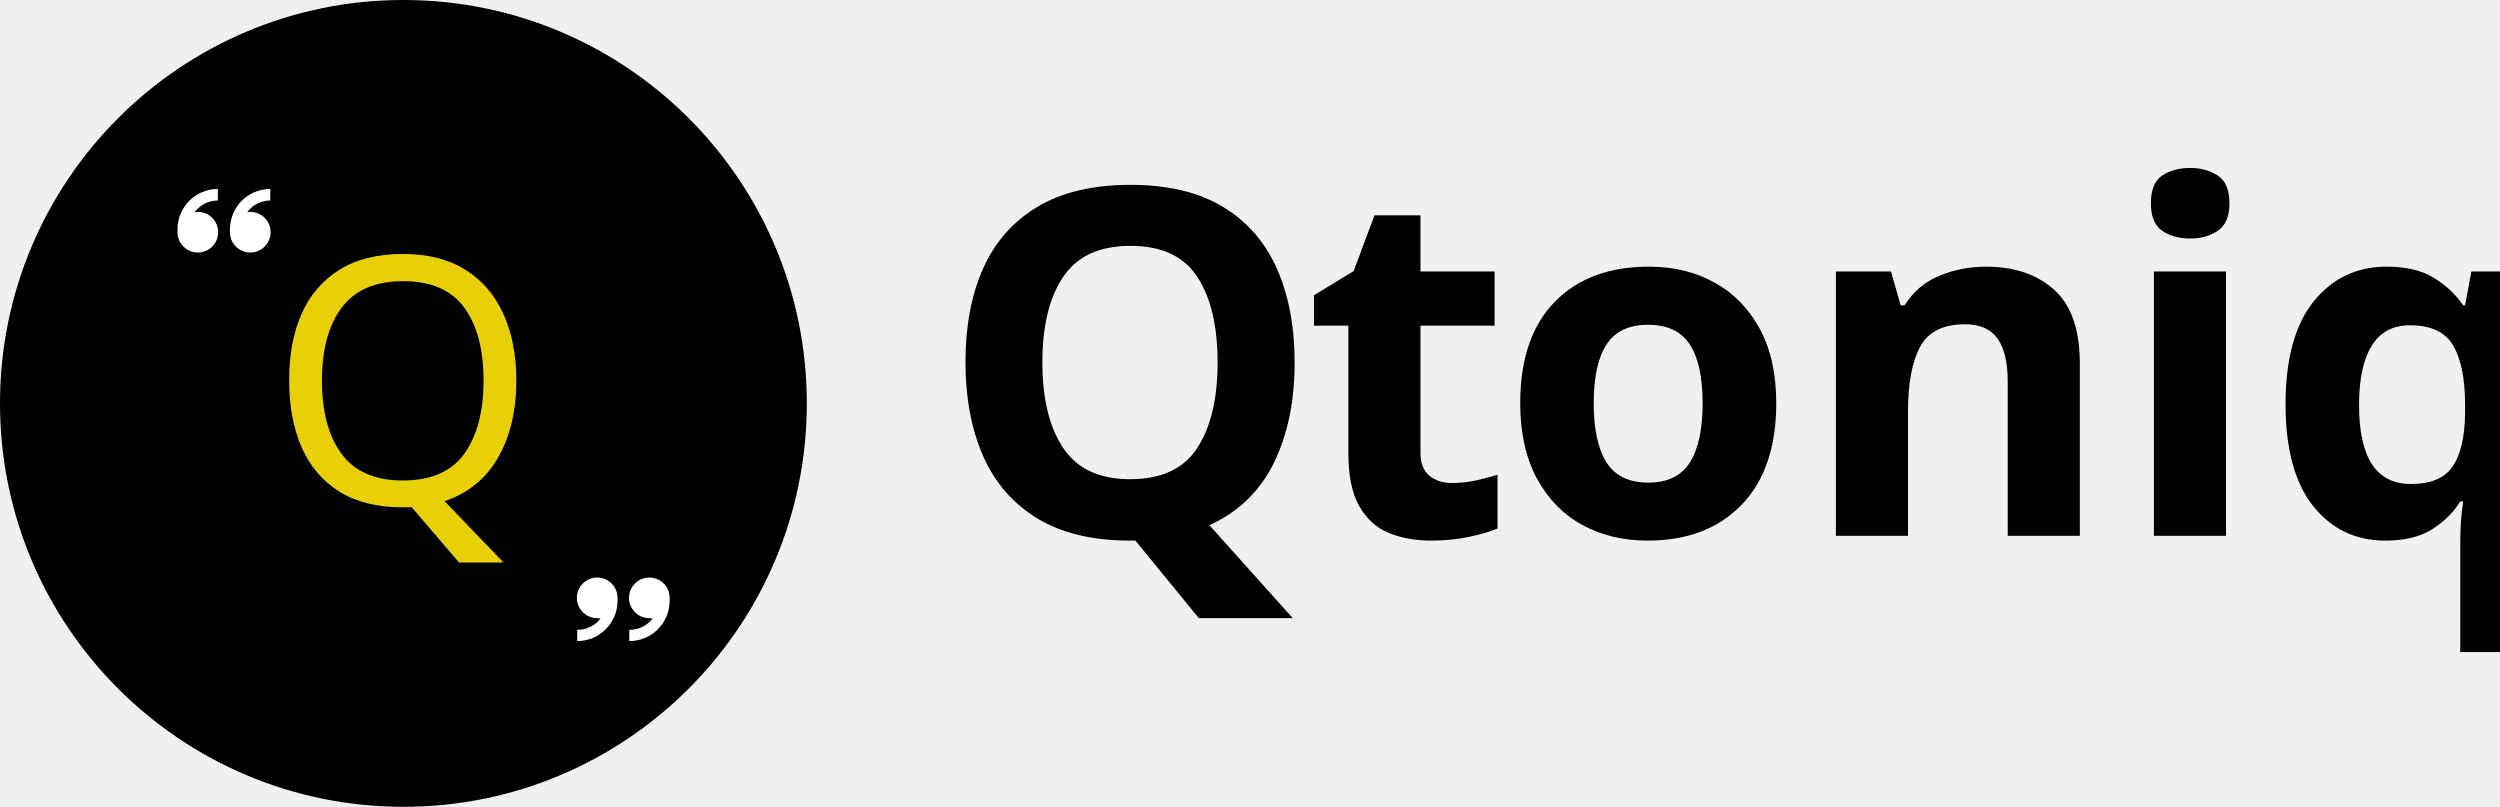
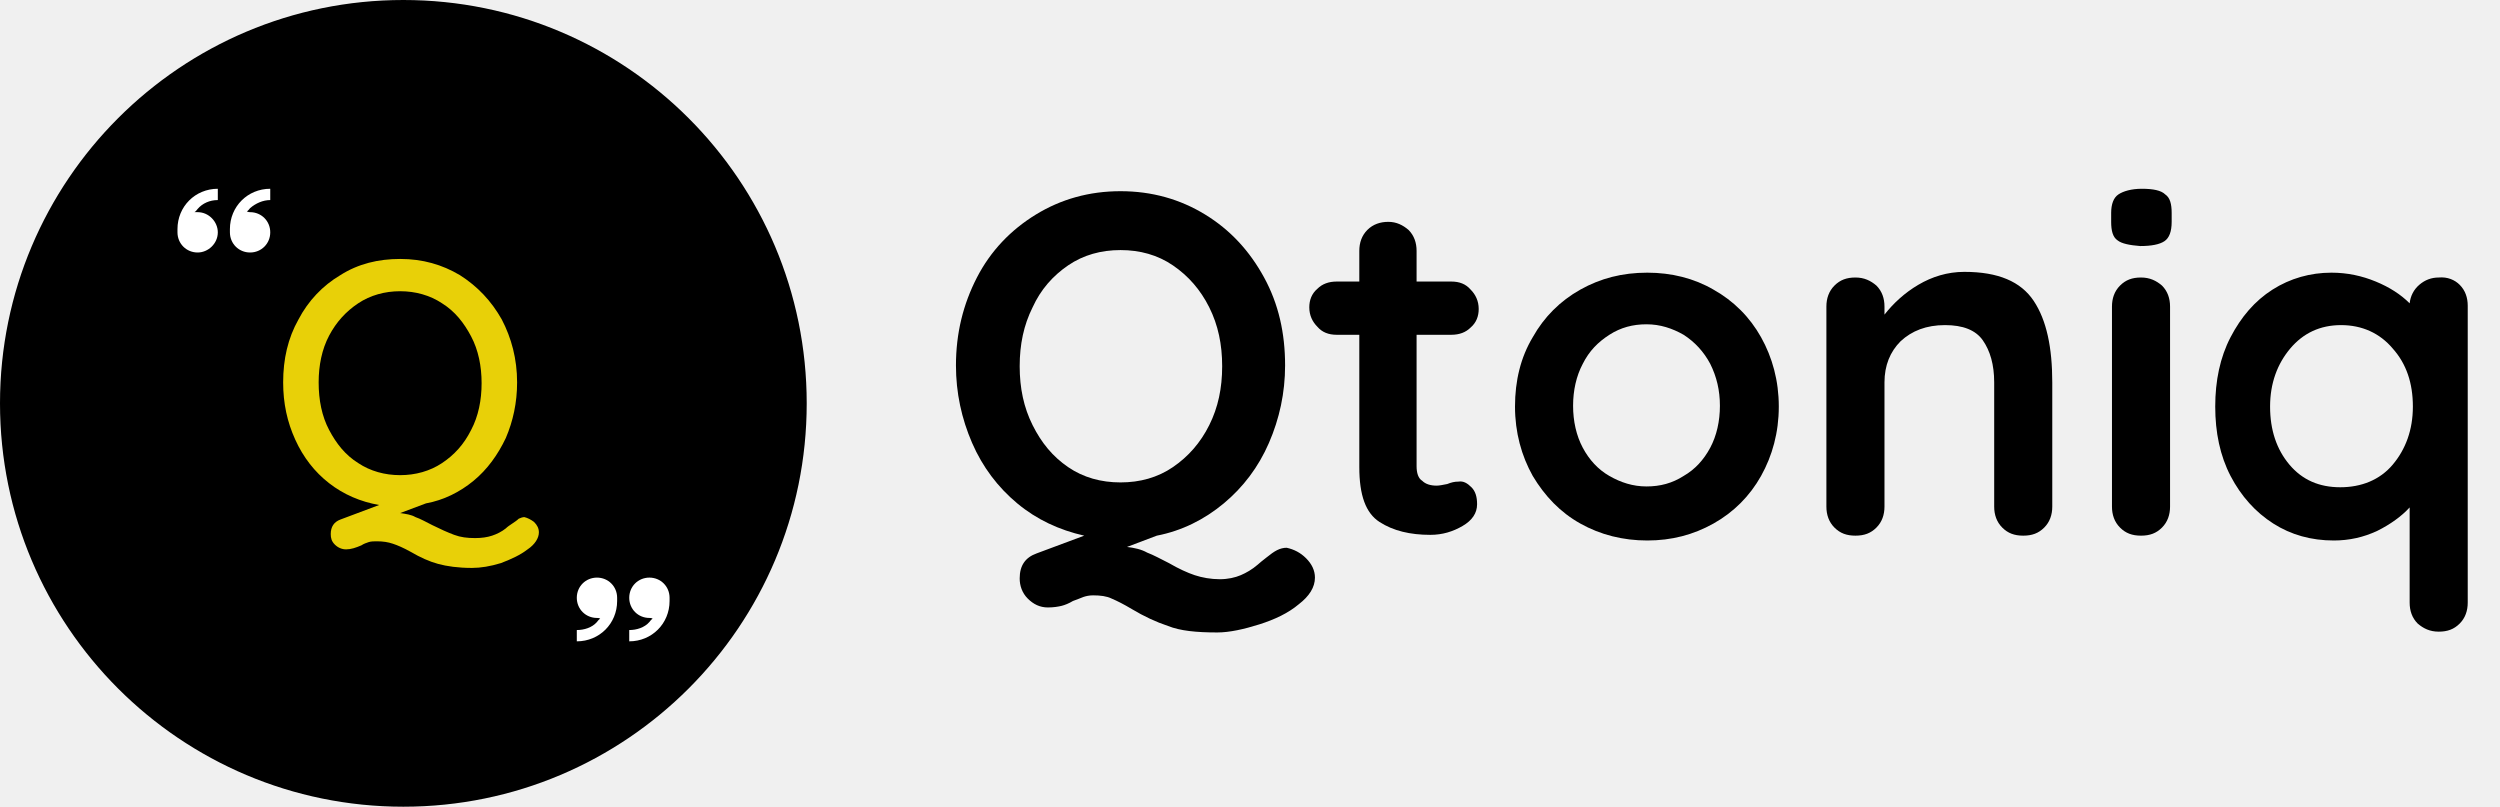
- <svg xmlns="http://www.w3.org/2000/svg" viewBox="0 0 309.86 100">
-   <defs>
-     <style>.cls-1{fill:#fff;}.cls-2{font-size:42.74px;fill:#e8d008;font-family:Quicksand-Medium, Quicksand;}.cls-3{font-size:60px;font-family:Quicksand-Bold, Quicksand;font-weight:700;}.cls-4{letter-spacing:0em;}</style>
-   </defs>
-   <g id="Layer_2" data-name="Layer 2">
-     <g id="Layer_1-2" data-name="Layer 1">
-       <circle cx="50" cy="50" r="50" />
-       <path class="cls-1" d="M24.55,26.26A2.52,2.52,0,1,1,22,28.78v-.36a5,5,0,0,1,5-5v1.43a3.57,3.57,0,0,0-2.54,1.06,3.31,3.31,0,0,0-.35.41A2.47,2.47,0,0,1,24.55,26.26Zm6.47,0a2.52,2.52,0,1,1-2.52,2.52v-.36a5,5,0,0,1,5-5v1.43A3.57,3.57,0,0,0,31,25.88a4.59,4.59,0,0,0-.36.41A2.6,2.6,0,0,1,31,26.26Z" />
-       <path class="cls-1" d="M80.49,76.62A2.52,2.52,0,1,1,83,74.1v.36a5,5,0,0,1-5,5V78.06a3.6,3.6,0,0,0,2.54-1,4.71,4.71,0,0,0,.36-.42A2.6,2.6,0,0,1,80.49,76.62Zm-6.47,0a2.52,2.52,0,1,1,2.52-2.52v.36a5,5,0,0,1-5,5V78.06a3.6,3.6,0,0,0,2.54-1,4.71,4.71,0,0,0,.36-.42A2.6,2.6,0,0,1,74,76.62Z" />
-       <text class="cls-2" transform="translate(33.23 62.46)">Q</text>
-       <text class="cls-3" transform="translate(116.18 66.41)">Q<tspan class="cls-4" x="45.3" y="0">t</tspan>
-         <tspan x="69.54" y="0">oniq</tspan>
-       </text>
+ <svg xmlns="http://www.w3.org/2000/svg" version="1.1" id="Layer_1" x="0px" y="0px" viewBox="0 0 309.9 100" style="enable-background:new 0 0 309.9 100;" xml:space="preserve">
+   <style type="text/css">
+ 	.st0{fill:#FFFFFF;}
+ 	.st1{enable-background:new    ;}
+ 	.st2{fill:#E8D008;}
+ </style>
+   <g>
+     <circle cx="50" cy="50" r="50" />
+     <path class="st0" d="M24.5,26.3c1.4,0,2.5,1.2,2.5,2.5c0,1.4-1.2,2.5-2.5,2.5c-1.4,0-2.5-1.1-2.5-2.5v-0.4c0-2.8,2.2-5,5-5v1.4   c-1,0-1.9,0.4-2.5,1.1c-0.1,0.1-0.2,0.3-0.4,0.4C24.3,26.3,24.4,26.3,24.5,26.3z M31,26.3c1.4,0,2.5,1.1,2.5,2.5s-1.1,2.5-2.5,2.5   c-1.4,0-2.5-1.1-2.5-2.5v-0.4c0-2.8,2.2-5,5-5c0,0,0,0,0,0v1.4c-0.9,0-1.8,0.4-2.5,1c-0.1,0.1-0.2,0.3-0.4,0.4   C30.8,26.3,30.9,26.3,31,26.3L31,26.3z" />
+     <path class="st0" d="M80.5,76.6c-1.4,0-2.5-1.1-2.5-2.5c0-1.4,1.1-2.5,2.5-2.5c1.4,0,2.5,1.1,2.5,2.5c0,0,0,0,0,0v0.4   c0,2.8-2.2,5-5,5v-1.4c0.9,0,1.9-0.3,2.5-1c0.1-0.1,0.2-0.3,0.4-0.4C80.8,76.6,80.6,76.6,80.5,76.6z M74,76.6   c-1.4,0-2.5-1.1-2.5-2.5s1.1-2.5,2.5-2.5c1.4,0,2.5,1.1,2.5,2.5v0v0.4c0,2.8-2.2,5-5,5v-1.4c0.9,0,1.9-0.3,2.5-1   c0.1-0.1,0.2-0.3,0.4-0.4C74.3,76.6,74.1,76.6,74,76.6L74,76.6z" />
+     <g class="st1">
+       <g>
+         <path class="st2" d="M66.2,64.7c0.4,0.4,0.6,0.8,0.6,1.3c0,0.7-0.5,1.5-1.4,2.1c-0.9,0.7-2,1.2-3.3,1.7c-1.3,0.4-2.5,0.6-3.6,0.6     c-1.7,0-3.1-0.2-4.2-0.5c-1.1-0.3-2.2-0.8-3.4-1.5c-0.9-0.5-1.6-0.8-2.2-1c-0.6-0.2-1.2-0.3-2-0.3c-0.3,0-0.7,0-1,0.1     s-0.6,0.2-0.9,0.4c-0.7,0.3-1.3,0.5-1.9,0.5c-0.5,0-1-0.2-1.4-0.6S41,66.7,41,66.2c0-0.9,0.4-1.5,1.2-1.8l4.8-1.8     c-2.3-0.4-4.4-1.3-6.2-2.7c-1.8-1.4-3.2-3.2-4.2-5.4c-1-2.2-1.5-4.5-1.5-7.1c0-2.9,0.6-5.5,1.9-7.8c1.2-2.3,3-4.2,5.2-5.5     c2.2-1.4,4.7-2,7.4-2c2.8,0,5.2,0.7,7.4,2c2.2,1.4,3.9,3.2,5.2,5.5c1.2,2.3,1.9,4.9,1.9,7.8c0,2.5-0.5,4.8-1.4,6.9     c-1,2.1-2.3,3.9-4,5.3c-1.7,1.4-3.7,2.4-5.9,2.8l-3.2,1.2c0.7,0.1,1.4,0.2,1.9,0.5c0.6,0.2,1.3,0.6,2.1,1c1,0.5,1.9,0.9,2.7,1.2     c0.8,0.3,1.6,0.4,2.6,0.4c0.8,0,1.5-0.1,2.1-0.3c0.6-0.2,1.2-0.5,1.7-0.9c0.2-0.2,0.5-0.4,0.8-0.6c0.3-0.2,0.6-0.4,0.8-0.6     c0.2-0.1,0.5-0.2,0.7-0.2C65.4,64.2,65.8,64.4,66.2,64.7z M40.8,53.3c0.9,1.7,2,3.1,3.6,4.1c1.5,1,3.3,1.5,5.2,1.5     c1.9,0,3.7-0.5,5.2-1.5c1.5-1,2.7-2.3,3.6-4.1c0.9-1.7,1.3-3.7,1.3-5.8s-0.4-4.1-1.3-5.8c-0.9-1.7-2-3.1-3.6-4.1     c-1.5-1-3.3-1.5-5.2-1.5c-1.9,0-3.7,0.5-5.2,1.5c-1.5,1-2.7,2.3-3.6,4c-0.9,1.7-1.3,3.7-1.3,5.8C39.5,49.6,39.9,51.6,40.8,53.3z" />
+       </g>
+     </g>
+     <g>
+       <g class="st1">
+         <g>
+           <path d="M161.9,69.2c0.7,0.7,1.1,1.5,1.1,2.4c0,1.2-0.7,2.3-2,3.3c-1.3,1.1-3,1.9-4.9,2.5c-1.9,0.6-3.7,1-5.2,1      c-2.6,0-4.6-0.2-6.1-0.8c-1.5-0.5-3-1.2-4.5-2.1c-1-0.6-1.8-1-2.5-1.3c-0.6-0.3-1.4-0.4-2.3-0.4c-0.5,0-0.9,0.1-1.2,0.2      c-0.3,0.1-0.7,0.3-1.3,0.5c-0.5,0.3-1,0.5-1.4,0.6c-0.4,0.1-1,0.2-1.7,0.2c-1,0-1.8-0.4-2.5-1.1c-0.7-0.7-1-1.6-1-2.5      c0-1.6,0.7-2.6,2.1-3.1l5.9-2.2c-3.1-0.7-5.9-2-8.3-4s-4.3-4.5-5.6-7.5c-1.3-3-2-6.2-2-9.6c0-4,0.9-7.6,2.6-10.9      c1.7-3.3,4.2-5.9,7.3-7.8c3.1-1.9,6.6-2.9,10.5-2.9c3.9,0,7.4,1,10.5,2.9c3.1,1.9,5.5,4.5,7.3,7.8c1.8,3.3,2.6,6.9,2.6,10.9      c0,3.4-0.7,6.6-2,9.6c-1.3,3-3.2,5.5-5.6,7.5c-2.4,2-5.2,3.4-8.3,4l-3.7,1.4c0.9,0.1,1.8,0.3,2.5,0.7c0.8,0.3,1.7,0.8,2.7,1.3      c1.2,0.7,2.3,1.2,3.2,1.5c0.9,0.3,2,0.5,3.1,0.5c1,0,1.9-0.2,2.6-0.5c0.7-0.3,1.4-0.7,2.1-1.3c0.2-0.2,0.6-0.5,1.1-0.9      c0.5-0.4,0.9-0.7,1.3-0.9c0.4-0.2,0.8-0.3,1.2-0.3C160.4,68.1,161.2,68.5,161.9,69.2z M128,52.7c1.1,2.2,2.5,3.9,4.4,5.2      c1.9,1.3,4.1,1.9,6.5,1.9c2.4,0,4.6-0.6,6.5-1.9c1.9-1.3,3.4-3,4.5-5.2c1.1-2.2,1.6-4.6,1.6-7.3c0-2.7-0.5-5.1-1.6-7.3      c-1.1-2.2-2.6-3.9-4.5-5.2c-1.9-1.3-4.1-1.9-6.5-1.9c-2.4,0-4.6,0.6-6.5,1.9c-1.9,1.3-3.4,3-4.4,5.2c-1.1,2.2-1.6,4.6-1.6,7.3      C126.4,48.1,126.9,50.5,128,52.7z" />
+         </g>
+       </g>
+       <g class="st1">
+         <g>
+           <path d="M182.4,60.4c0.5,0.5,0.7,1.2,0.7,2.1c0,1.1-0.6,2-1.8,2.7c-1.2,0.7-2.5,1.1-4,1.1c-2.5,0-4.6-0.5-6.3-1.6      c-1.7-1.1-2.5-3.3-2.5-6.8V41.5h-2.8c-1,0-1.8-0.3-2.4-1c-0.6-0.6-1-1.4-1-2.4c0-0.9,0.3-1.7,1-2.3c0.6-0.6,1.4-0.9,2.4-0.9h2.8      v-3.8c0-1,0.3-1.9,1-2.6c0.7-0.7,1.6-1,2.6-1c1,0,1.8,0.4,2.5,1c0.7,0.7,1,1.6,1,2.6v3.8h4.3c1,0,1.8,0.3,2.4,1      c0.6,0.6,1,1.4,1,2.4c0,0.9-0.3,1.7-1,2.3c-0.6,0.6-1.4,0.9-2.4,0.9h-4.3v16.3c0,0.8,0.2,1.5,0.7,1.8c0.4,0.4,1,0.6,1.8,0.6      c0.3,0,0.8-0.1,1.3-0.2c0.5-0.2,0.9-0.3,1.4-0.3C181.4,59.6,181.9,59.9,182.4,60.4z" />
+         </g>
+       </g>
+       <g class="st1">
+         <g>
+           <path d="M218.3,59c-1.4,2.5-3.4,4.5-5.9,5.9c-2.5,1.4-5.2,2.1-8.2,2.1c-3,0-5.8-0.7-8.3-2.1c-2.5-1.4-4.4-3.4-5.9-5.9      c-1.4-2.5-2.2-5.4-2.2-8.6s0.7-6.1,2.2-8.6c1.4-2.5,3.4-4.5,5.9-5.9c2.5-1.4,5.2-2.1,8.3-2.1c3,0,5.8,0.7,8.2,2.1      c2.5,1.4,4.5,3.4,5.9,5.9c1.4,2.5,2.2,5.4,2.2,8.6S219.7,56.5,218.3,59z M212,45.1c-0.8-1.5-1.9-2.7-3.3-3.6      c-1.4-0.8-2.9-1.3-4.6-1.3c-1.7,0-3.2,0.4-4.6,1.3s-2.5,2-3.3,3.6c-0.8,1.5-1.2,3.3-1.2,5.2s0.4,3.7,1.2,5.2      c0.8,1.5,1.9,2.7,3.3,3.5s2.9,1.3,4.6,1.3c1.7,0,3.2-0.4,4.6-1.3c1.4-0.8,2.5-2,3.3-3.5c0.8-1.5,1.2-3.3,1.2-5.2      S212.8,46.7,212,45.1z" />
+           <path d="M252.1,37.3c1.6,2.4,2.3,5.8,2.3,10.1v15.4c0,1-0.3,1.9-1,2.6c-0.7,0.7-1.5,1-2.6,1s-1.9-0.3-2.6-1      c-0.7-0.7-1-1.6-1-2.6V47.4c0-2.2-0.5-3.9-1.4-5.2c-0.9-1.3-2.5-1.9-4.7-1.9c-2.3,0-4.1,0.7-5.5,2c-1.3,1.3-2,3-2,5.1v15.4      c0,1-0.3,1.9-1,2.6c-0.7,0.7-1.5,1-2.6,1s-1.9-0.3-2.6-1c-0.7-0.7-1-1.6-1-2.6V38c0-1,0.3-1.9,1-2.6c0.7-0.7,1.5-1,2.6-1      s1.9,0.4,2.6,1c0.7,0.7,1,1.6,1,2.6v1c1.1-1.4,2.5-2.7,4.2-3.7s3.6-1.6,5.7-1.6C247.7,33.7,250.5,34.9,252.1,37.3z" />
+           <path d="M262.5,29.8c-0.6-0.4-0.8-1.2-0.8-2.3v-1.1c0-1.1,0.3-1.9,0.9-2.3c0.6-0.4,1.6-0.7,2.9-0.7c1.4,0,2.4,0.2,2.9,0.7      c0.6,0.4,0.8,1.2,0.8,2.3v1.1c0,1.2-0.3,2-0.9,2.4c-0.6,0.4-1.6,0.6-3,0.6C264,30.4,263,30.2,262.5,29.8z M268,65.4      c-0.7,0.7-1.5,1-2.6,1s-1.9-0.3-2.6-1c-0.7-0.7-1-1.6-1-2.6V38c0-1,0.3-1.9,1-2.6c0.7-0.7,1.5-1,2.6-1s1.9,0.4,2.6,1      c0.7,0.7,1,1.6,1,2.6v24.8C269,63.8,268.7,64.7,268,65.4z" />
+           <path d="M304.9,35.3c0.7,0.7,1,1.6,1,2.6v36.8c0,1-0.3,1.9-1,2.6c-0.7,0.7-1.5,1-2.6,1s-1.9-0.4-2.6-1c-0.7-0.7-1-1.6-1-2.6      V62.9c-1,1.1-2.4,2.1-4,2.9c-1.7,0.8-3.5,1.2-5.4,1.2c-2.8,0-5.3-0.7-7.5-2.1c-2.2-1.4-4-3.4-5.3-5.9c-1.3-2.5-1.9-5.4-1.9-8.6      s0.6-6.1,1.9-8.6c1.3-2.5,3-4.5,5.2-5.9c2.2-1.4,4.7-2.1,7.3-2.1c2,0,3.8,0.4,5.5,1.1s3.1,1.6,4.2,2.7c0.1-0.9,0.5-1.7,1.2-2.3      c0.7-0.6,1.5-0.9,2.4-0.9C303.4,34.3,304.3,34.7,304.9,35.3z M296.6,57.6c1.6-1.9,2.5-4.3,2.5-7.2c0-2.9-0.8-5.3-2.5-7.2      c-1.6-1.9-3.8-2.9-6.4-2.9c-2.6,0-4.7,1-6.3,2.9c-1.6,1.9-2.5,4.3-2.5,7.2c0,2.9,0.8,5.3,2.4,7.2c1.6,1.9,3.7,2.8,6.3,2.8      S295,59.5,296.6,57.6z" />
+         </g>
+       </g>
    </g>
  </g>
</svg>
